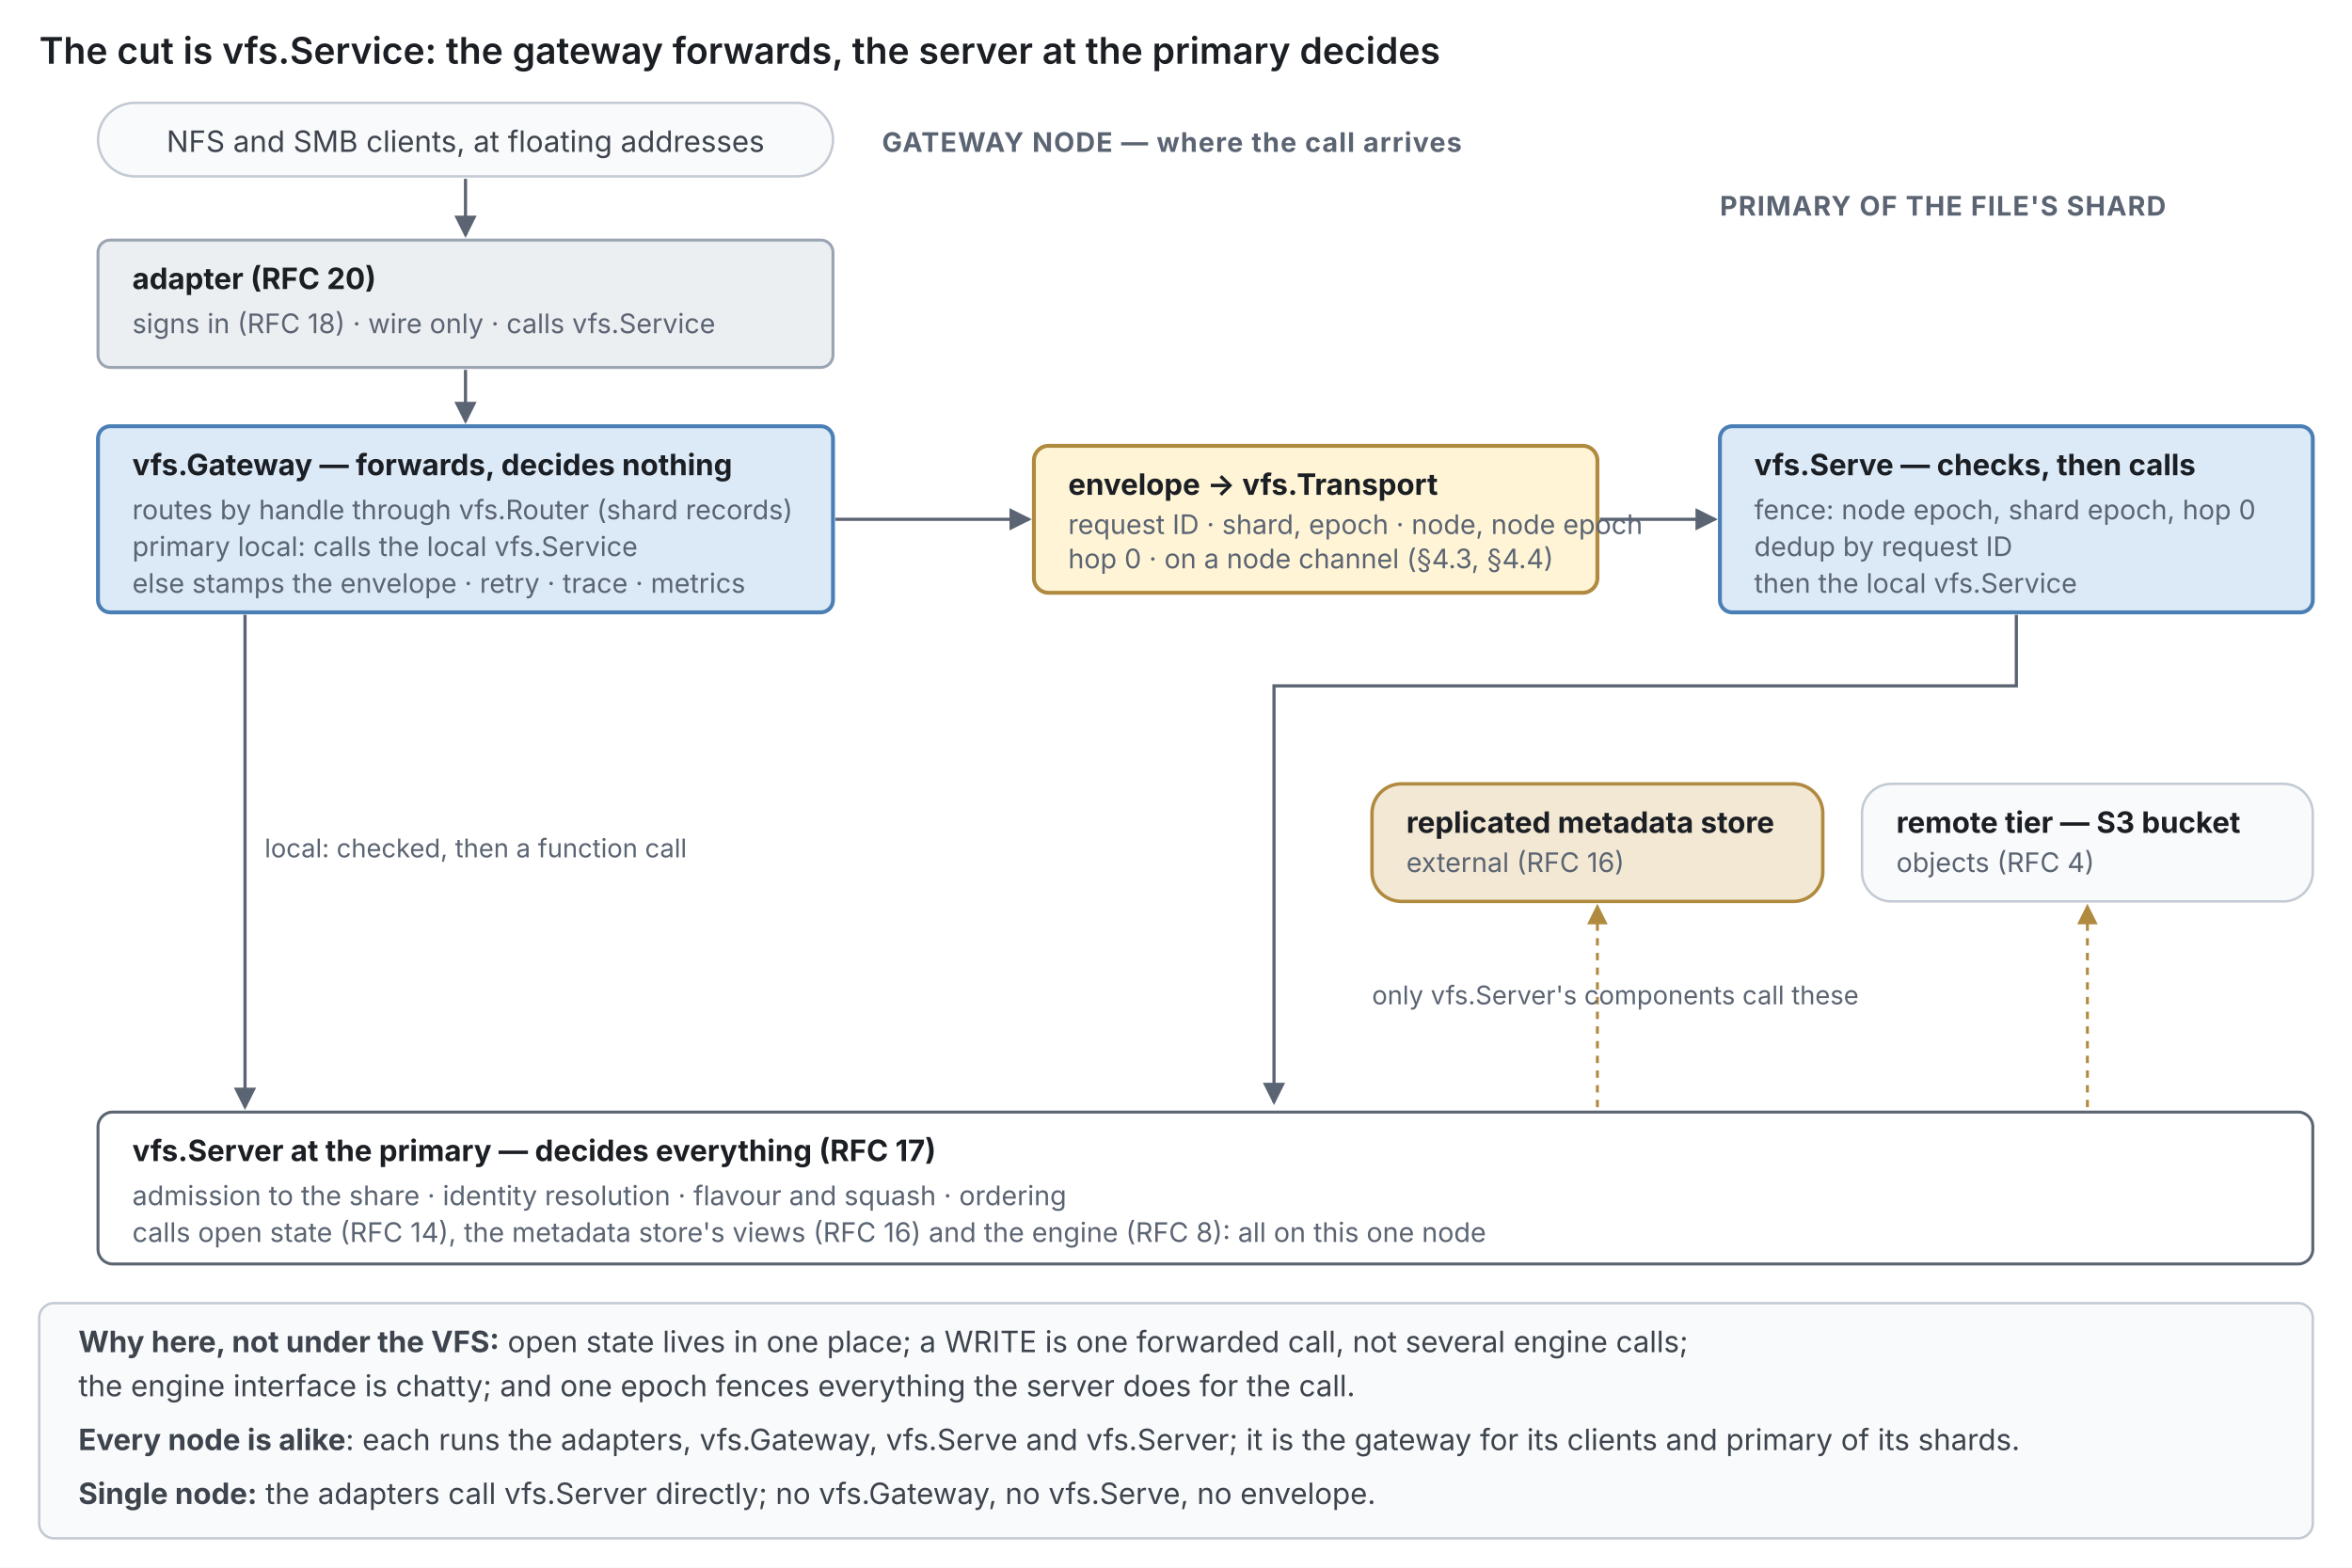
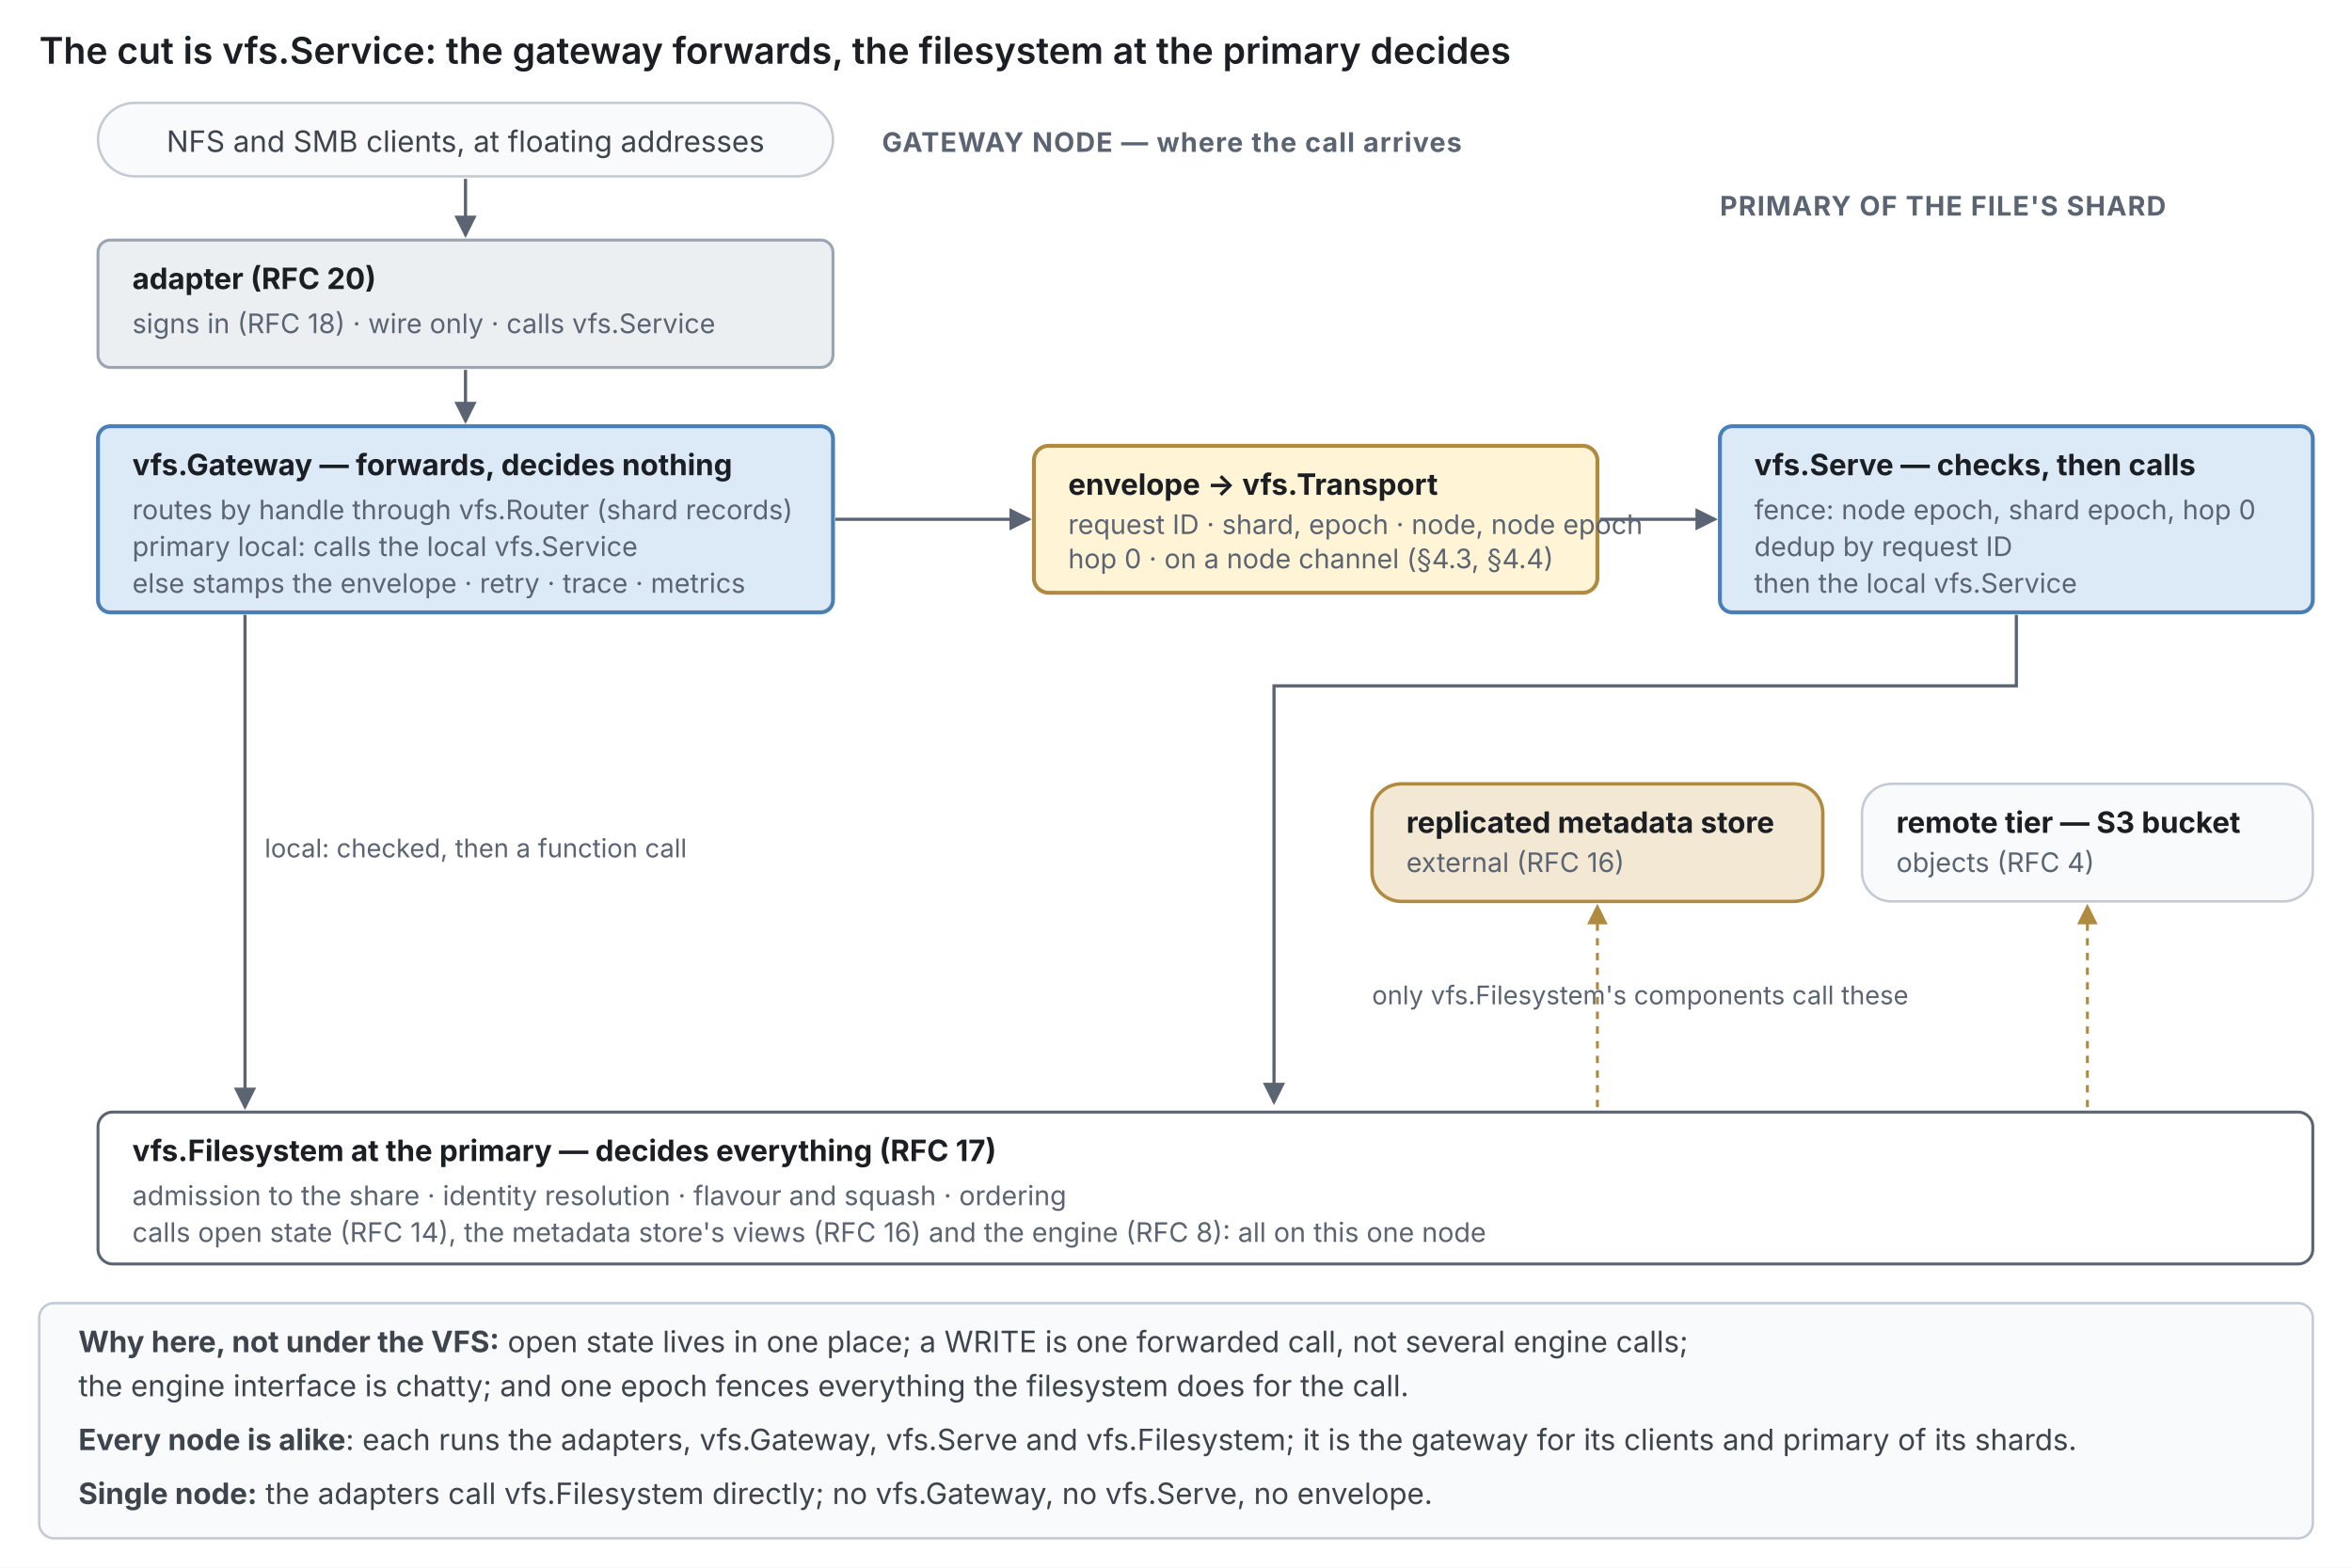
<svg xmlns="http://www.w3.org/2000/svg" viewBox="0 0 960 640" width="960" height="640" font-family="system-ui,-apple-system,Segoe UI,sans-serif">
  <defs>
    <style>
      .t{font-size:15px;font-weight:600;fill:#1b1f24}.h{font-size:12px;font-weight:700;fill:#1b1f24}
      .l{font-size:12px;fill:#3d444d}.s{font-size:11px;fill:#5b6472}
      .ada{fill:#eceff2;stroke:#9aa4b2;stroke-width:1.2}
      .vfs{fill:#dce9f7;stroke:#4a7fb5;stroke-width:1.6}
      .meta{fill:#f3e8d4;stroke:#b08a3e;stroke-width:1.4}
      .data{fill:#d7ecd9;stroke:#4c8a58;stroke-width:1.4}
      .ext{fill:#f9fafb;stroke:#c3cad3;stroke-width:1}
      .node{fill:#ffffff;stroke:#5b6472;stroke-width:1.2}
      .seam{fill:#fff4d6;stroke:#b08a3e;stroke-width:1.6}
      .role{font-size:11px;font-weight:700;fill:#5b6472;letter-spacing:.04em}
      .arr{stroke:#5b6472;stroke-width:1.3;fill:none;marker-end:url(#a)}
      .kv{stroke:#b08a3e;stroke-width:1.2;fill:none;stroke-dasharray:3 3;marker-end:url(#k)}
      .al{font-size:10.5px;fill:#5b6472}
    </style>
    <marker id="a" viewBox="0 0 8 8" refX="7" refY="4" markerWidth="7" markerHeight="7" orient="auto">
      <path d="M0,0 L8,4 L0,8 z" fill="#5b6472" />
    </marker>
    <marker id="k" viewBox="0 0 8 8" refX="7" refY="4" markerWidth="7" markerHeight="7" orient="auto">
      <path d="M0,0 L8,4 L0,8 z" fill="#b08a3e" />
    </marker>
  </defs>
  <rect width="960" height="640" fill="#ffffff" />
-   <text x="16" y="26" class="t">The cut is vfs.Service: the gateway forwards, the server at the primary decides</text>
+   <text x="16" y="26" class="t">The cut is vfs.Service: the gateway forwards, the filesystem at the primary decides</text>
  <rect x="40" y="42" width="300" height="30" rx="15" class="ext" />
  <text x="190" y="62" class="l" text-anchor="middle">NFS and SMB clients, at floating addresses</text>
  <path d="M190,73 L190,96" class="arr" />
  <text x="360" y="62" class="role">GATEWAY NODE — where the call arrives</text>
  <rect x="40" y="98" width="300" height="52" rx="5" class="ada" />
  <text x="54" y="118" class="h">adapter (RFC 20)</text>
  <text x="54" y="136" class="s">signs in (RFC 18) · wire only · calls vfs.Service</text>
  <path d="M190,151 L190,172" class="arr" />
  <rect x="40" y="174" width="300" height="76" rx="5" class="vfs" />
  <text x="54" y="194" class="h">vfs.Gateway — forwards, decides nothing</text>
  <text x="54" y="212" class="s">routes by handle through vfs.Router (shard records)</text>
  <text x="54" y="227" class="s">primary local: calls the local vfs.Service</text>
  <text x="54" y="242" class="s">else stamps the envelope · retry · trace · metrics</text>
  <path d="M100,251 L100,452" class="arr" />
  <text x="108" y="350" class="al">local: checked, then a function call</text>
  <path d="M341,212 L420,212" class="arr" />
  <rect x="422" y="182" width="230" height="60" rx="6" class="seam" />
  <text x="436" y="202" class="h">envelope → vfs.Transport</text>
  <text x="436" y="218" class="s">request ID · shard, epoch · node, node epoch</text>
  <text x="436" y="232" class="s">hop 0 · on a node channel (§4.3, §4.4)</text>
  <path d="M653,212 L700,212" class="arr" />
  <text x="702" y="88" class="role">PRIMARY OF THE FILE'S SHARD</text>
  <rect x="702" y="174" width="242" height="76" rx="5" class="vfs" />
  <text x="716" y="194" class="h">vfs.Serve — checks, then calls</text>
  <text x="716" y="212" class="s">fence: node epoch, shard epoch, hop 0</text>
  <text x="716" y="227" class="s">dedup by request ID</text>
  <text x="716" y="242" class="s">then the local vfs.Service</text>
  <path d="M823,251 L823,280 L520,280 L520,450" class="arr" />
  <rect x="40" y="454" width="904" height="62" rx="6" class="node" />
-   <text x="54" y="474" class="h">vfs.Server at the primary — decides everything (RFC 17)</text>
+   <text x="54" y="474" class="h">vfs.Filesystem at the primary — decides everything (RFC 17)</text>
  <text x="54" y="492" class="s">admission to the share · identity resolution · flavour and squash · ordering</text>
  <text x="54" y="507" class="s">calls open state (RFC 14), the metadata store's views (RFC 16) and the engine (RFC 8): all on this one node</text>
  <rect x="560" y="320" width="184" height="48" rx="12" class="meta" />
  <text x="574" y="340" class="h">replicated metadata store</text>
  <text x="574" y="356" class="s">external (RFC 16)</text>
  <rect x="760" y="320" width="184" height="48" rx="12" class="ext" />
  <text x="774" y="340" class="h">remote tier — S3 bucket</text>
  <text x="774" y="356" class="s">objects (RFC 4)</text>
  <path d="M652,452 L652,370" class="kv" />
  <path d="M852,452 L852,370" class="kv" />
-   <text x="560" y="410" class="al">only vfs.Server's components call these</text>
+   <text x="560" y="410" class="al">only vfs.Filesystem's components call these</text>
  <rect x="16" y="532" width="928" height="96" rx="6" class="ext" />
  <text x="32" y="552" class="l">
    <tspan font-weight="700">Why here, not under the VFS:</tspan> open state lives in one place; a WRITE is one forwarded call, not several engine calls;</text>
-   <text x="32" y="570" class="l">the engine interface is chatty; and one epoch fences everything the server does for the call.</text>
+   <text x="32" y="570" class="l">the engine interface is chatty; and one epoch fences everything the filesystem does for the call.</text>
  <text x="32" y="592" class="l">
-     <tspan font-weight="700">Every node is alike</tspan>: each runs the adapters, vfs.Gateway, vfs.Serve and vfs.Server; it is the gateway for its clients and primary of its shards.</text>
+     <tspan font-weight="700">Every node is alike</tspan>: each runs the adapters, vfs.Gateway, vfs.Serve and vfs.Filesystem; it is the gateway for its clients and primary of its shards.</text>
  <text x="32" y="614" class="l">
-     <tspan font-weight="700">Single node:</tspan> the adapters call vfs.Server directly; no vfs.Gateway, no vfs.Serve, no envelope.</text>
+     <tspan font-weight="700">Single node:</tspan> the adapters call vfs.Filesystem directly; no vfs.Gateway, no vfs.Serve, no envelope.</text>
</svg>
